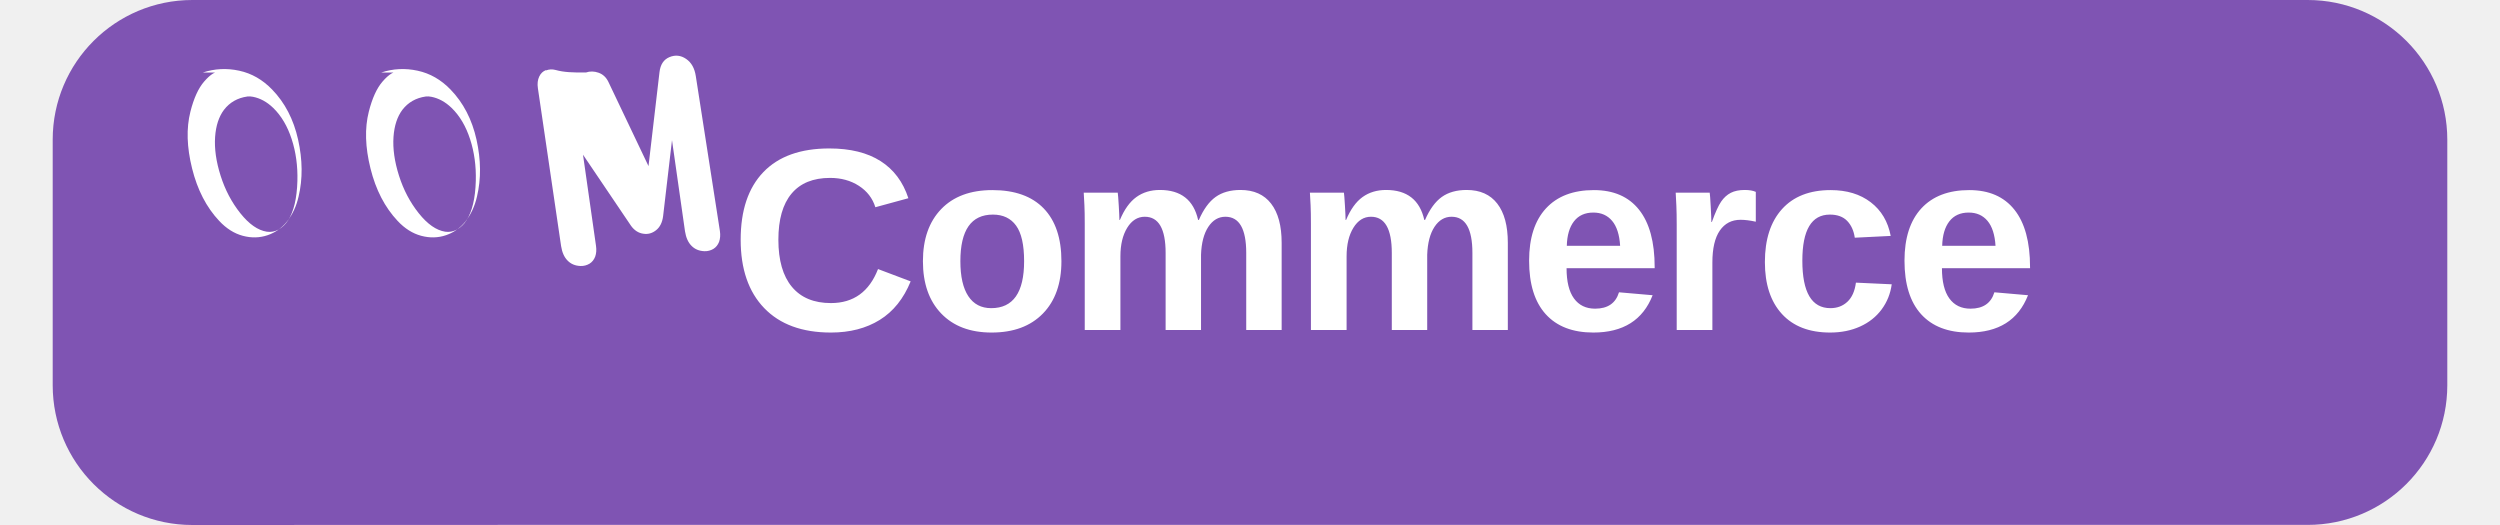
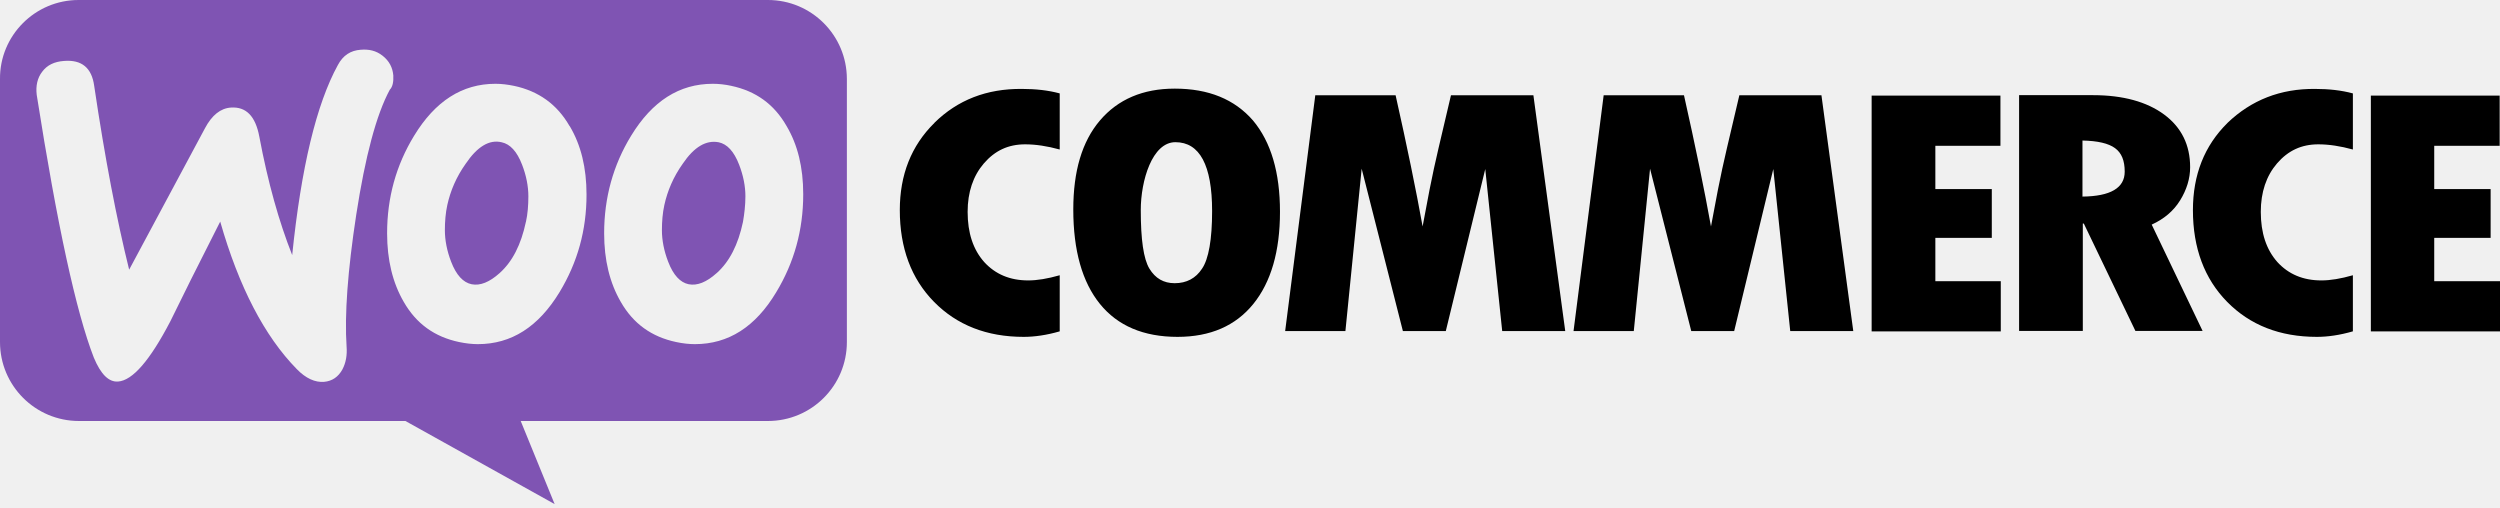
- <svg xmlns="http://www.w3.org/2000/svg" viewBox="0 0 2500 525">
-   <path fill="#7f54b3" d="M192.4 0h2115.2c38.6 0 73.5 15.6 98.8 40.9s40.9 60.3 40.9 98.8v245.5c0 38.6-15.6 73.5-40.9 98.8s-60.3 40.9-98.8 40.9H731.1l-71.8 0 0 0-156.8 0L192.4 525c-38.6 0-73.5-15.6-98.8-40.9S52.7 423.8 52.7 385.2V139.7c0-38.6 15.6-73.5 40.9-98.8S153.9 0 192.4 0z" />
-   <path fill="#fff" d="M247.4 96.5c-9.9 1.4-17.7 5.9-23.4 13.3-5.1 6.8-8.1 15.8-8.9 27.1-.8 11.7 1 24.6 5.5 38.8 4.5 14.2 11.1 26.7 19.8 37.6 8.7 10.9 17.5 17 26.4 18.4 4.1.6 8-.1 11.8-2.2 3.7-2.1 6.9-5.1 9.5-9.2 5.7-8.8 8.8-21.9 9.3-39.4.4-14.9-1.5-28.8-5.7-41.7-4.2-12.9-10.3-23.3-18.4-31.2-6.5-6.3-13.3-9.8-20.3-11.2-2-.4-3.8-.5-5.6-.3zM202.9 72.5c11.8-3.9 23.9-4.5 36.3-1.8 12.5 2.7 23.4 9 32.9 18.8 12.8 13.2 21.5 29.9 26 50.1 4.5 20.3 4.7 39.2.5 56.9-2.2 9.6-6 17.8-11.2 24.5-5.3 6.8-11.9 11.5-19.8 14.2-7.9 2.7-16.2 2.9-24.8.6-8.6-2.3-16.5-7.3-23.6-14.9-12.8-13.6-21.8-31.1-27.1-52.4-5.3-21.3-5.9-40.2-1.7-56.8 3.4-13.5 8-23.5 13.7-30.1 3.3-3.8 6.2-6.4 9-8.1 2.7-1.7 6.2-2.2 9.5-2.7l.3 1.7zM425.8 96.5c-9.9 1.4-17.7 5.9-23.4 13.3-5.1 6.8-8.1 15.8-8.9 27.1-.8 11.7 1 24.6 5.5 38.8 4.5 14.2 11.1 26.7 19.8 37.6 8.7 10.9 17.5 17 26.4 18.4 4.1.6 8-.1 11.8-2.2 3.7-2.1 6.9-5.1 9.5-9.2 5.7-8.8 8.8-21.9 9.3-39.4.4-14.9-1.5-28.8-5.7-41.7-4.2-12.9-10.3-23.3-18.4-31.2-6.5-6.3-13.3-9.8-20.3-11.2-2-.4-3.8-.5-5.6-.3zM381.3 72.5c11.8-3.9 23.9-4.5 36.3-1.8 12.5 2.7 23.4 9 32.9 18.8 12.8 13.2 21.5 29.9 26 50.1 4.5 20.3 4.7 39.2.5 56.9-2.2 9.6-6 17.8-11.2 24.5-5.3 6.8-11.9 11.5-19.8 14.2-7.9 2.7-16.2 2.9-24.8.6-8.6-2.3-16.5-7.3-23.6-14.9-12.8-13.6-21.8-31.1-27.1-52.4-5.3-21.3-5.9-40.2-1.7-56.8 3.4-13.5 8-23.5 13.7-30.1 3.3-3.8 6.2-6.4 9-8.1 2.7-1.7 6.2-2.2 9.5-2.7l.3 1.7zM585.9 72.5c4.1-1.4 8.3-1.3 12.6.2 4.3 1.5 7.6 4.5 9.8 9l40.2 84.4 11-94c.9-7.6 4.2-12.6 10-15 5.8-2.4 11.3-1.8 16.6 1.8 5.3 3.6 8.5 9.3 9.7 17.2l24.1 154.9c.6 4.1.3 7.7-.8 10.8-1.2 3.1-3.1 5.5-5.7 7.1-2.7 1.6-5.7 2.4-9 2.3-5.3-.2-9.6-2-12.9-5.4-3.4-3.4-5.5-8.2-6.5-14.5l-13-91.1-8.9 76c-.8 6.2-3.1 10.9-7 14-3.9 3.1-8.2 4.3-12.9 3.5-4.8-.7-8.8-3.3-12.1-7.8l-48.1-71.2 13 91.1c.6 4.1.3 7.7-.8 10.8-1.2 3.1-3.1 5.5-5.7 7.1-2.7 1.6-5.7 2.4-9 2.3-5.3-.2-9.6-2-12.9-5.4-3.4-3.4-5.5-8.2-6.5-14.5L537.9 88.3c-.7-4.6-.2-8.5 1.3-11.7 1.5-3.2 3.8-5.4 6.8-6.5l.1.3c3.1-1.2 6.3-1.3 9.6-.4 8.2 2.3 17.1 2.6 30.2 2.5z" />
-   <text x="730" y="330" font-family="'Segoe UI', Arial, sans-serif" font-weight="600" font-size="260" fill="#fff" letter-spacing="-5">Commerce</text>
+ <svg xmlns="http://www.w3.org/2000/svg" width="512" height="104" viewBox="0 0 512 104" preserveAspectRatio="xMidYMid">
+   <g fill-rule="evenodd">
+     <path d="M157.27,0H16.1C7.16,0-.07,7.3,0,16.17V70.05c0,8.93,7.23,16.17,16.17,16.17H83.03l30.56,17.02-6.95-17.02h50.63c8.93,0,16.17-7.23,16.17-16.17V16.17C173.43,7.23,166.2,0,157.27,0ZM13.12,12.48c-1.99.14-3.47.85-4.47,2.2-1,1.28-1.35,2.91-1.13,4.75,4.18,26.59,8.08,44.53,11.7,53.82,1.42,3.4,3.05,5.03,4.96,4.89,2.98-.21,6.53-4.33,10.71-12.34,2.2-4.54,5.6-11.35,10.21-20.42,3.83,13.4,9.08,23.47,15.67,30.2,1.84,1.91,3.76,2.77,5.6,2.62,1.63-.14,2.91-.99,3.76-2.55.71-1.35.99-2.91.85-4.68-.43-6.45.21-15.45,1.98-27.01,1.84-11.91,4.11-20.49,6.88-25.6.57-.56.78-1.63.71-2.91-.14-1.63-.85-2.98-2.2-4.04s-2.84-1.36-4.47-1.22c-2.06.14-3.62,1.13-4.68,3.12-4.4,8.01-7.52,21-9.36,38.93-2.69-6.81-4.96-14.82-6.73-24.25-.78-4.18-2.69-6.17-5.81-5.96-2.13.14-3.91,1.56-5.33,4.25L26.45,55.23c-2.55-10.28-4.96-22.83-7.16-37.65-.5-3.69-2.56-5.39-6.17-5.1ZM149.75,17.58c5.03,1.06,8.79,3.76,11.34,8.23,2.27,3.83,3.41,8.44,3.41,13.97,0,7.3-1.84,13.97-5.53,20.07-4.25,7.09-9.78,10.63-16.66,10.63-1.21,0-2.48-.14-3.83-.43-5.03-1.06-8.79-3.76-11.34-8.22-2.27-3.9-3.41-8.58-3.41-14.04,0-7.3,1.84-13.97,5.53-20,4.33-7.09,9.86-10.63,16.73-10.63,1.2,0,2.48.14,3.83.43h-.07ZM146.77,55.94c2.62-2.34,4.4-5.81,5.39-10.49.28-1.63.5-3.41.5-5.25,0-2.06-.43-4.25-1.28-6.45-1.06-2.77-2.48-4.25-4.18-4.61-2.56-.5-5.03.92-7.38,4.4-1.91,2.69-3.12,5.53-3.76,8.44-.36,1.63-.5,3.41-.5,5.17,0,2.06.43,4.25,1.28,6.45,1.06,2.77,2.48,4.25,4.18,4.61,1.77.36,3.69-.43,5.74-2.27h.01ZM116.64,25.81c-2.56-4.47-6.38-7.16-11.34-8.22-1.35-.28-2.63-.43-3.83-.43-6.81,0-12.34,3.54-16.66,10.64-3.69,6.03-5.53,12.67-5.53,19.99,0,5.46,1.14,10.13,3.41,14.04,2.56,4.47,6.31,7.16,11.34,8.22,1.35.28,2.62.43,3.83.43,6.88,0,12.41-3.54,16.73-10.64,3.69-6.1,5.53-12.67,5.53-19.99,0-5.53-1.14-10.13-3.41-13.97l-.07-.07ZM107.7,45.45c-.99,4.68-2.77,8.15-5.39,10.49-2.06,1.84-3.97,2.63-5.74,2.27-1.7-.36-3.12-1.84-4.18-4.61-.85-2.2-1.28-4.4-1.28-6.45,0-1.77.14-3.54.5-5.17.64-2.91,1.84-5.74,3.76-8.44,2.34-3.47,4.82-5.03,7.38-4.4,1.7.36,3.12,1.84,4.18,4.61.85,2.2,1.28,4.4,1.28,6.45,0,1.84-.14,3.62-.5,5.25h-.01Z" fill="#7F54B3" />
+     <path d="M191.37,25.17c-4.75,4.68-7.09,10.64-7.09,17.87,0,7.73,2.34,14.04,7.02,18.79,4.68,4.75,10.78,7.16,18.36,7.16,2.2,0,4.68-.35,7.37-1.13v-11.49c-2.48.71-4.61,1.06-6.45,1.06-3.76,0-6.74-1.28-9.01-3.76-2.27-2.55-3.4-5.96-3.4-10.28,0-4.04,1.13-7.37,3.33-9.93,2.27-2.62,4.99-3.9,8.44-3.9,2.2,0,4.54.36,7.09,1.06v-11.49c-2.34-.64-4.96-.92-7.73-.92-7.23-.07-13.19,2.27-17.94,6.95h.01ZM240.58,18.15c-6.52,0-11.63,2.2-15.31,6.52-3.69,4.33-5.46,10.42-5.46,18.22,0,8.44,1.84,14.89,5.46,19.36,3.62,4.47,8.93,6.74,15.88,6.74,6.74,0,11.91-2.27,15.53-6.74,3.62-4.47,5.46-10.78,5.46-18.86,0-8.08-1.84-14.32-5.53-18.72-3.76-4.33-9.07-6.52-16.03-6.52ZM246.18,55.02c-1.28,1.98-3.19,2.98-5.6,2.98-2.27,0-3.97-.99-5.18-2.98s-1.77-5.96-1.77-12,2.34-13.9,7.09-13.9c4.96,0,7.52,4.68,7.52,14.11,0,5.81-.71,9.82-2.06,11.79ZM297.16,19.5l-2.55,10.85c-.64,2.77-1.28,5.6-1.84,8.51l-1.42,7.52c-1.35-7.52-3.19-16.44-5.53-26.87h-16.45l-6.17,48.29h12.34l3.33-33.25,8.44,33.25h8.79l8.08-33.18,3.47,33.18h12.91l-6.52-48.29h-16.87ZM356.22,19.5l-2.55,10.85c-.64,2.77-1.28,5.6-1.84,8.51l-1.42,7.52c-1.35-7.52-3.19-16.44-5.53-26.87h-16.45l-6.17,48.29h12.34l3.33-33.25,8.44,33.25h8.79l8.01-33.18,3.47,33.18h12.91l-6.52-48.29h-16.8ZM396.36,48.71h11.56v-9.99h-11.56v-8.86h13.33v-10.28h-26.38v48.29h26.45v-10.28h-13.4v-8.86-.02ZM446.48,41.05c1.35-2.2,2.06-4.47,2.06-6.81,0-4.54-1.77-8.15-5.32-10.78-3.54-2.62-8.44-3.97-14.54-3.97h-15.17v48.29h13.05v-22l.21.01,10.56,21.98h13.76l-10.42-21.77c2.48-1.13,4.47-2.77,5.81-4.96ZM426.49,40.27v-11.49c3.12.07,5.32.57,6.67,1.56,1.35.99,1.98,2.55,1.98,4.82,0,3.33-2.91,5.04-8.65,5.1ZM456.2,25.17c-4.75,4.68-7.09,10.64-7.09,17.87,0,7.73,2.34,14.04,7.02,18.79,4.68,4.75,10.78,7.16,18.37,7.16,2.2,0,4.68-.35,7.37-1.13v-11.49c-2.48.71-4.61,1.06-6.45,1.06-3.76,0-6.74-1.28-9.01-3.76-2.27-2.55-3.4-5.96-3.4-10.28,0-4.04,1.13-7.37,3.33-9.93,2.27-2.62,5-3.9,8.44-3.9,2.2,0,4.54.36,7.09,1.06v-11.49c-2.34-.64-4.96-.92-7.73-.92-7.09-.07-13.05,2.27-17.94,6.95ZM498.53,57.43v-8.72h11.55v-9.99h-11.55v-8.86h13.4v-10.28h-26.38v48.29h26.45v-10.28h-13.47v-.14-.02Z" fill="#000" />
+   </g>
</svg>
